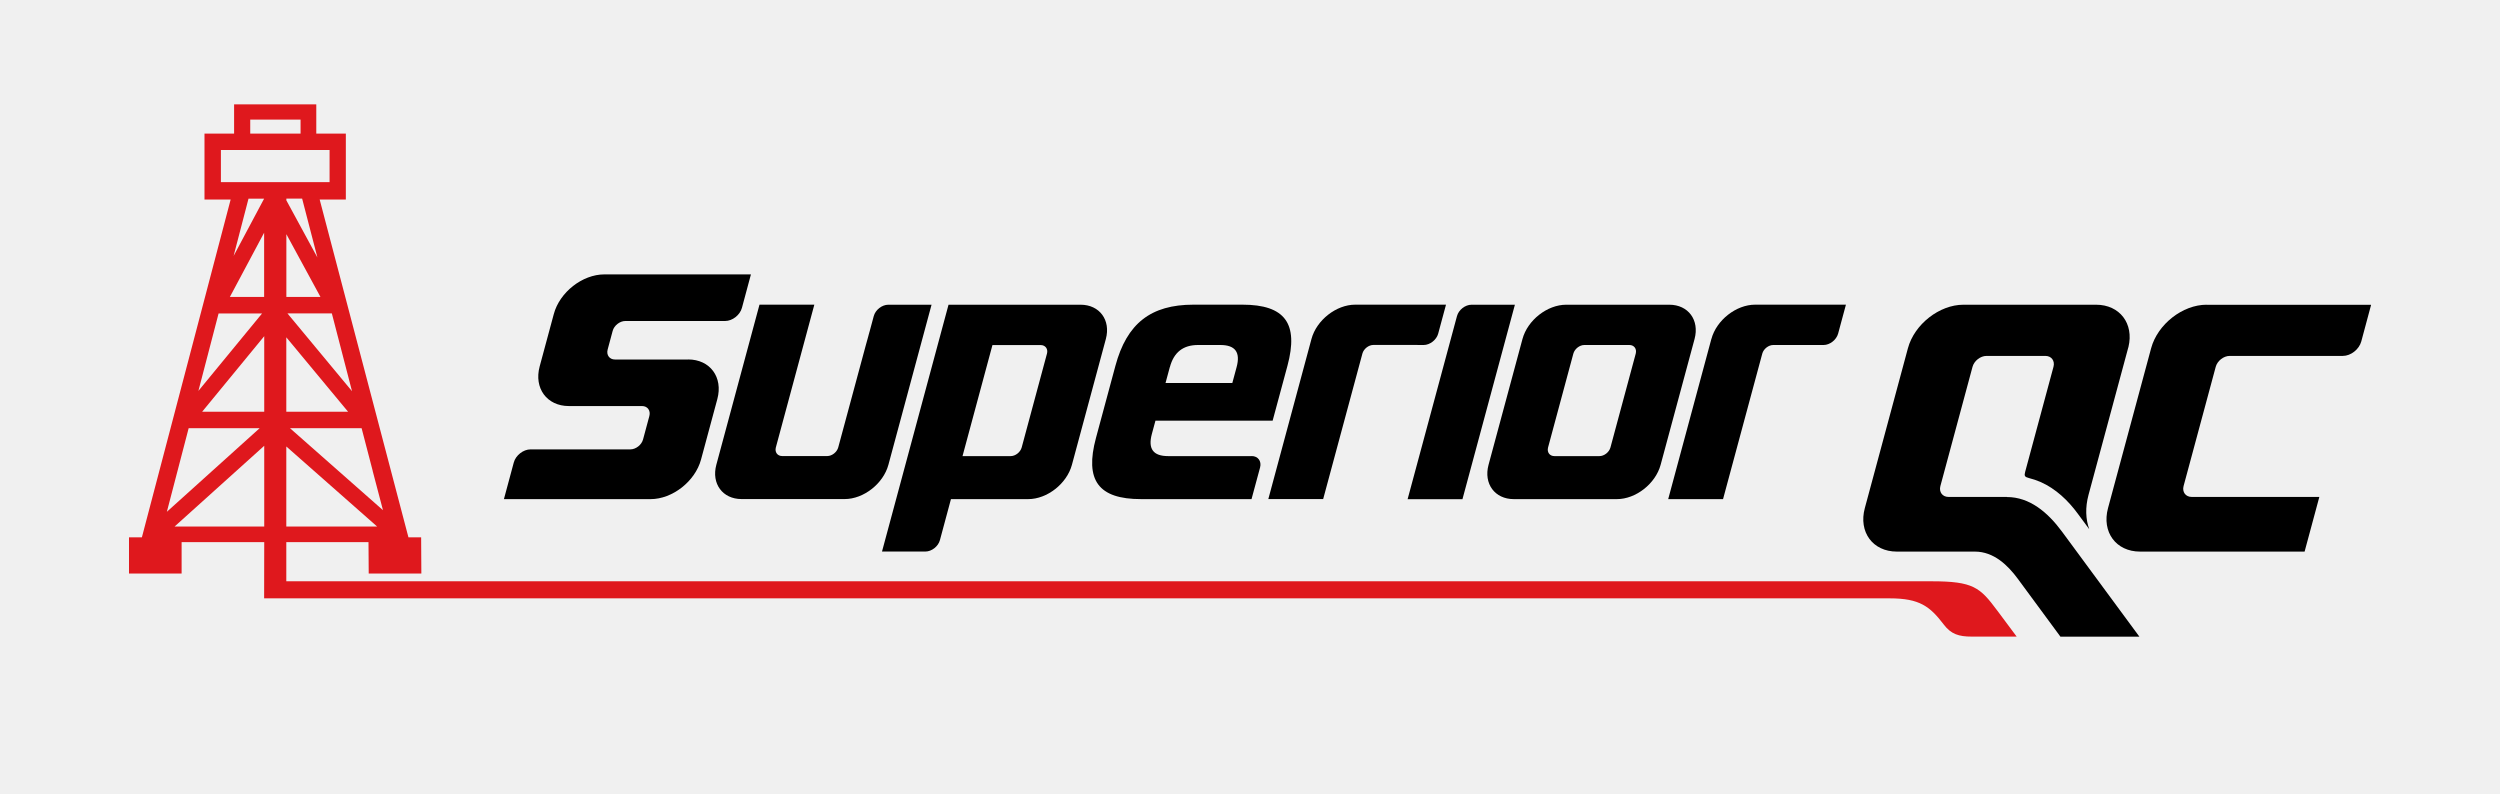
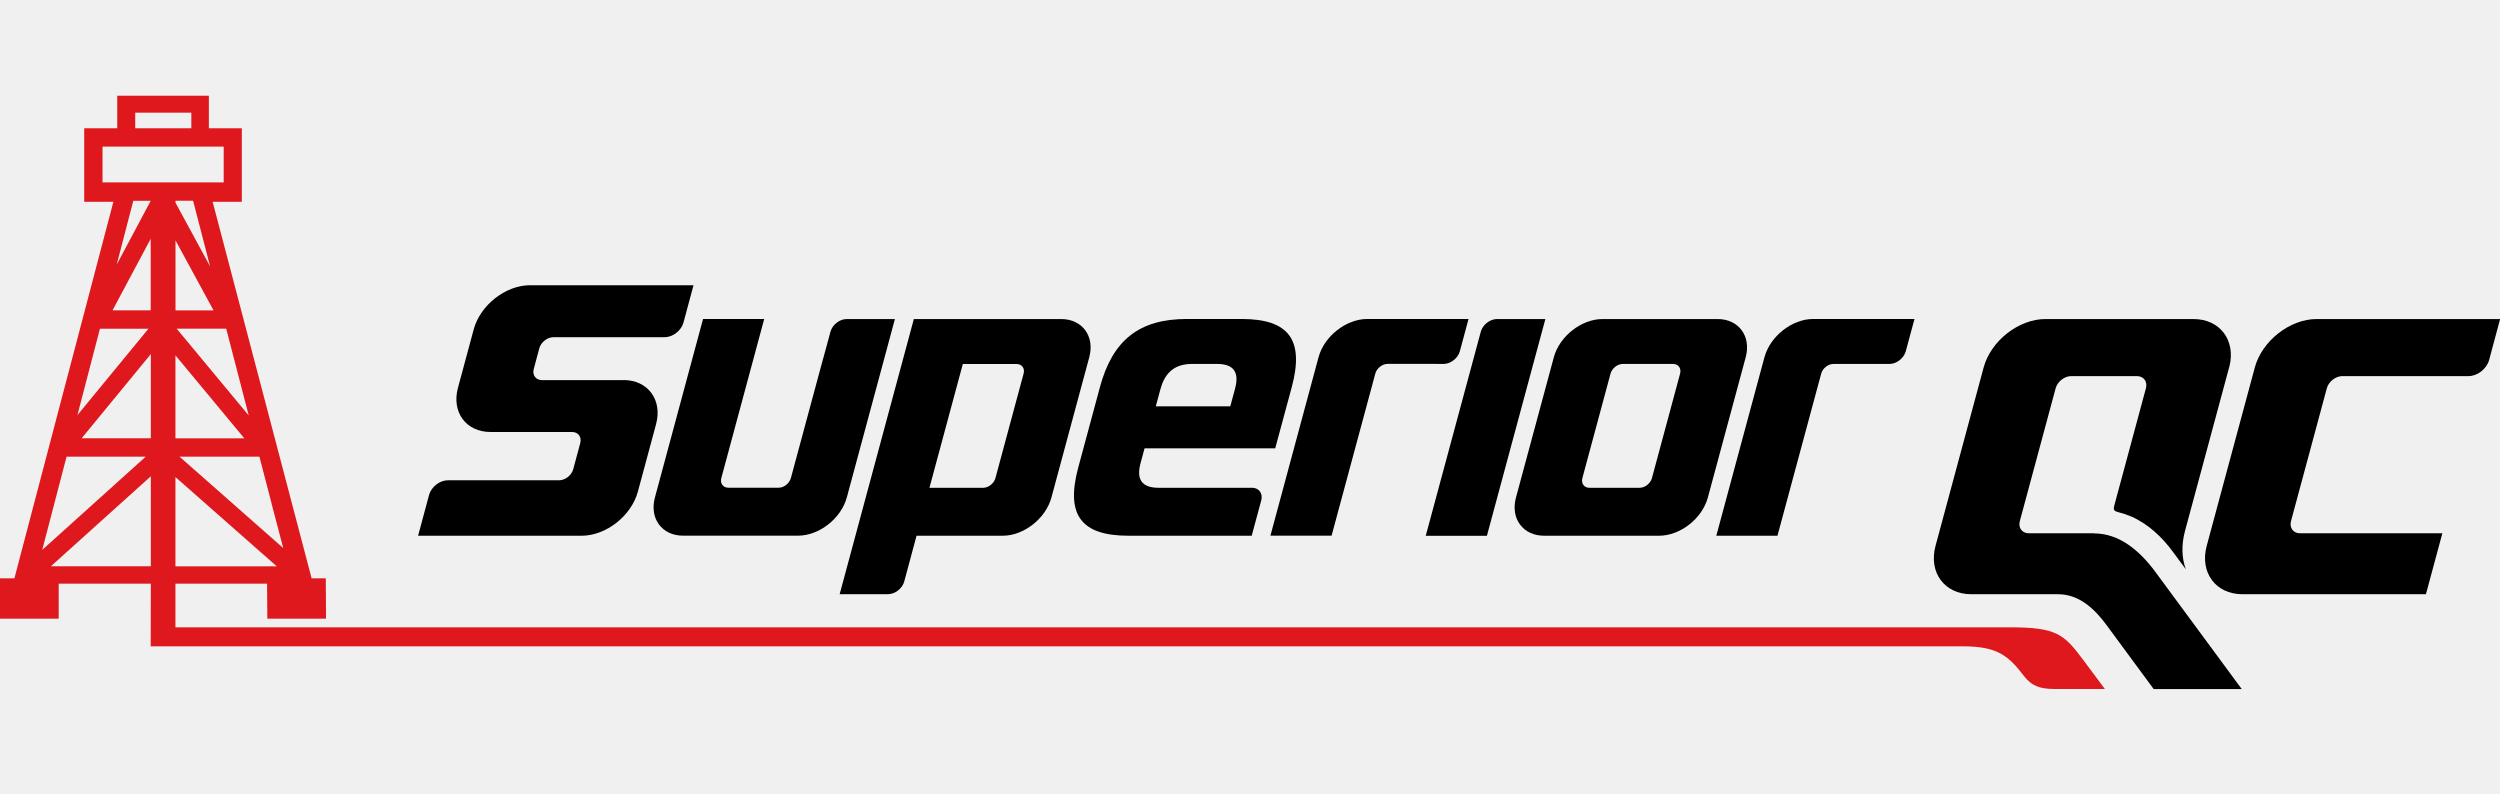
<svg xmlns="http://www.w3.org/2000/svg" width="504" height="160" viewBox="0 0 504 160" fill="none">
-   <mask id="mask0_428_477" style="mask-type:luminance" maskUnits="userSpaceOnUse" x="26" y="21" width="452" height="109">
-     <path d="M478 21H26V130H478V21Z" fill="white" />
+   <mask id="mask0_428_477" style="mask-type:luminance" maskUnits="userSpaceOnUse" x="0" y="19" width="504" height="122">
+     <path d="M504 19.25H0V140.75H504V19.25Z" fill="white" />
  </mask>
  <g mask="url(#mask0_428_477)">
-     <path fill-rule="evenodd" clip-rule="evenodd" d="M336.537 61.431H315.745C311.926 61.431 307.965 64.538 306.934 68.333L300.086 93.721C299.066 97.517 301.356 100.623 305.176 100.623H325.967C329.787 100.623 333.748 97.517 334.779 93.721L341.626 68.333C342.646 64.538 340.356 61.431 336.537 61.431ZM329.765 71.289L324.665 90.215C324.405 91.164 323.406 91.952 322.451 91.952H313.369C312.414 91.952 311.839 91.175 312.088 90.215L317.188 71.289C317.449 70.339 318.447 69.552 319.402 69.552H328.485C329.44 69.552 330.015 70.329 329.765 71.289Z" fill="currentColor" />
-     <path fill-rule="evenodd" clip-rule="evenodd" d="M217.842 61.431H191.223L182.52 93.721L177.811 111.191H186.557C187.827 111.191 189.15 110.156 189.487 108.894C190.225 106.133 190.973 103.383 191.712 100.623H207.283C211.103 100.623 215.064 97.517 216.095 93.721L222.942 68.333C223.962 64.538 221.672 61.431 217.852 61.431H217.842ZM211.07 71.289L205.97 90.215C205.71 91.164 204.712 91.952 203.757 91.952H194.044L200.078 69.563H209.79C210.745 69.563 211.331 70.339 211.07 71.299V71.289Z" fill="currentColor" />
-     <path fill-rule="evenodd" clip-rule="evenodd" d="M252.33 91.951H235.489C232.483 91.951 231.408 90.484 232.212 87.497L232.938 84.812H256.562L259.546 73.758C261.847 65.205 259.058 61.42 250.464 61.42H240.599C232.005 61.42 227.165 65.205 224.865 73.758L220.947 88.284C218.647 96.837 221.436 100.622 230.03 100.622H252.308C252.884 98.497 253.459 96.362 254.034 94.237C254.37 92.976 253.61 91.941 252.341 91.941L252.33 91.951ZM235.847 74.006C236.65 71.018 238.516 69.552 241.522 69.552H246.025C249.031 69.552 250.105 71.018 249.302 74.006L248.434 77.219H234.968L235.836 74.006H235.847Z" fill="currentColor" />
-     <path fill-rule="evenodd" clip-rule="evenodd" d="M444.855 61.431C440.006 61.431 434.971 65.379 433.668 70.199L424.977 102.434C423.674 107.255 426.583 111.202 431.432 111.202H464.607L467.578 100.18H441.841C440.624 100.18 439.887 99.188 440.212 97.98L446.69 73.952C447.016 72.745 448.285 71.752 449.502 71.752H472.311C473.926 71.752 475.598 70.436 476.033 68.84L476.608 66.694L477.02 65.163L478.018 61.442H444.845L444.855 61.431Z" fill="currentColor" />
-     <path fill-rule="evenodd" clip-rule="evenodd" d="M138.735 72.477H123.976C122.87 72.477 122.208 71.571 122.501 70.471L123.51 66.718C123.803 65.618 124.964 64.712 126.071 64.712H146.19C147.654 64.712 149.184 63.515 149.575 62.059L151.387 55.319H121.828C117.412 55.319 112.832 58.91 111.649 63.3L108.795 73.879C107.612 78.268 110.26 81.86 114.677 81.86H129.435C130.542 81.86 131.203 82.766 130.911 83.866L129.641 88.589C129.348 89.689 128.187 90.595 127.08 90.595H106.961C105.497 90.595 103.966 91.792 103.576 93.248L101.59 100.625H131.149C135.566 100.625 140.145 97.034 141.328 92.644L144.616 80.447C145.799 76.058 143.151 72.466 138.735 72.466V72.477Z" fill="currentColor" />
-     <path fill-rule="evenodd" clip-rule="evenodd" d="M187.826 61.431H179.079C177.81 61.431 176.486 62.466 176.149 63.728L175.314 66.823L175.259 67.007L175.194 67.255L175.162 67.362L175.129 67.47L175.086 67.654L175.053 67.751V67.794L175.01 67.913L174.988 68.009L174.967 68.074V68.117L174.945 68.139V68.171L174.815 68.635L174.673 69.142L174.522 69.692L168.987 90.204C168.727 91.153 167.729 91.941 166.774 91.941H157.691C156.736 91.941 156.161 91.164 156.411 90.204L164.169 61.42H153.112L144.409 93.709C143.389 97.505 145.678 100.611 149.498 100.611H170.289C174.109 100.611 178.07 97.505 179.101 93.709L187.804 61.42L187.826 61.431Z" fill="currentColor" />
-     <path fill-rule="evenodd" clip-rule="evenodd" d="M285.752 69.552H287.011C288.281 69.552 289.604 68.516 289.941 67.255L290.396 65.561L290.722 64.354L291.514 61.42H273.208C269.388 61.42 265.427 64.526 264.396 68.322L255.693 100.611H266.751L274.662 71.277C274.922 70.328 275.921 69.541 276.876 69.541H285.763L285.752 69.552Z" fill="currentColor" />
-     <path fill-rule="evenodd" clip-rule="evenodd" d="M296.656 61.431C295.386 61.431 294.063 62.467 293.726 63.729C290.406 76.034 287.096 88.328 283.775 100.633H294.833L305.403 61.431H296.656Z" fill="currentColor" />
-     <path fill-rule="evenodd" clip-rule="evenodd" d="M404.594 100.18H392.812C391.595 100.18 390.857 99.188 391.183 97.98L397.661 73.952C397.986 72.745 399.256 71.752 400.472 71.752H412.354C413.57 71.752 414.308 72.745 413.982 73.952L408.273 95.122C408.057 95.931 408.166 96.158 409.034 96.374C409.838 96.578 410.596 96.837 411.334 97.15C414.458 98.519 416.954 100.935 418.865 103.534L421.198 106.694C420.46 104.688 420.364 102.305 421.045 99.77L429.021 70.199C429.045 70.113 429.065 70.027 429.098 69.94C430.228 65.239 427.34 61.431 422.577 61.431H395.826C390.977 61.431 385.942 65.379 384.639 70.199L375.948 102.434C374.645 107.255 377.553 111.202 382.402 111.202H398.129C401.968 111.202 404.79 113.974 406.787 116.681L415.382 128.349H431.301L415.717 107.201C412.809 103.254 409.153 100.202 404.594 100.202V100.18Z" fill="currentColor" />
-     <path fill-rule="evenodd" clip-rule="evenodd" d="M345.012 68.333L336.309 100.622H347.366L355.277 71.288C355.537 70.339 356.536 69.552 357.491 69.552H367.636C368.905 69.552 370.218 68.516 370.567 67.255L371.022 65.561L371.348 64.354L372.139 61.42H353.834C350.014 61.42 346.053 64.526 345.022 68.322L345.012 68.333Z" fill="currentColor" />
-     <path d="M402.642 123.086C399.173 118.417 397.827 117.187 389.415 117.187H57.719V109.293H74.289L74.332 115.624H84.945L84.902 108.322H82.341L64.447 40.229H69.721V27.471V26.931H63.763V21H47.193V26.931H41.225V40.229H46.498L28.604 108.322H26V115.624H36.613V109.293H53.27L53.248 120.628H380.973C387.005 120.628 389.079 122.256 391.867 125.912C393.343 127.853 394.895 128.339 397.488 128.339H406.561L402.656 123.097L402.642 123.086ZM57.719 106.155V90.01L76.036 106.155H57.719ZM75.124 94.917L77.208 102.855L58.457 86.322H72.9L75.135 94.917H75.124ZM57.719 83.011V67.999L70.176 83.011H57.719ZM70.968 78.87L57.947 63.178H66.899L70.968 78.87ZM64.609 59.867H57.73V47.206L64.609 59.867ZM57.73 40.391V40.035H60.909L63.991 51.919L57.73 40.391ZM50.448 24.106H60.595V26.931H50.448V24.106ZM44.534 36.724V30.242H66.443V36.724H44.534ZM53.248 40.045L47.095 51.596L50.101 40.045H53.248ZM44.068 63.189H52.836L39.998 78.805L44.068 63.189ZM38.034 86.322H52.347L33.639 103.178L38.034 86.322ZM53.248 106.144H35.202L53.27 89.87V106.144H53.248ZM53.248 83H40.758L53.27 67.773V83H53.248ZM53.248 59.856H46.346L53.248 46.915V59.856Z" fill="#DF181D" />
+     <path fill-rule="evenodd" clip-rule="evenodd" d="M346.263 64.318H323.079C318.82 64.318 314.404 67.781 313.254 72.012L305.618 100.31C304.481 104.542 307.034 108.004 311.294 108.004H334.477C338.736 108.004 343.153 104.542 344.302 100.31L351.937 72.012C353.075 67.781 350.521 64.318 346.263 64.318ZM338.712 75.306L333.025 96.403C332.735 97.461 331.621 98.338 330.556 98.338H320.429C319.365 98.338 318.723 97.473 319.001 96.403L324.688 75.306C324.979 74.248 326.092 73.37 327.156 73.37H337.284C338.349 73.37 338.99 74.236 338.712 75.306Z" fill="currentColor" />
+     <path fill-rule="evenodd" clip-rule="evenodd" d="M213.912 64.318H184.231L174.527 100.31L169.276 119.784H179.028C180.444 119.784 181.919 118.63 182.295 117.224C183.118 114.146 183.952 111.081 184.776 108.004H202.138C206.398 108.004 210.815 104.542 211.964 100.31L219.599 72.012C220.736 67.781 218.183 64.318 213.923 64.318H213.912ZM206.361 75.306L200.674 96.403C200.384 97.461 199.272 98.338 198.207 98.338H187.376L194.105 73.382H204.934C205.999 73.382 206.652 74.248 206.361 75.317V75.306Z" fill="currentColor" />
+     <path fill-rule="evenodd" clip-rule="evenodd" d="M252.367 98.338H233.589C230.237 98.338 229.038 96.703 229.935 93.373L230.744 90.38H257.086L260.414 78.058C262.979 68.525 259.869 64.305 250.287 64.305H239.287C229.704 64.305 224.307 68.525 221.743 78.058L217.374 94.251C214.809 103.783 217.919 108.003 227.502 108.003H252.343C252.985 105.635 253.626 103.254 254.267 100.886C254.642 99.48 253.795 98.326 252.38 98.326L252.367 98.338ZM233.988 78.334C234.884 75.004 236.964 73.369 240.316 73.369H245.337C248.689 73.369 249.886 75.004 248.991 78.334L248.023 81.917H233.008L233.976 78.334H233.988Z" fill="currentColor" />
+     <path fill-rule="evenodd" clip-rule="evenodd" d="M467.042 64.318C461.635 64.318 456.021 68.718 454.568 74.091L444.877 110.023C443.424 115.397 446.668 119.796 452.075 119.796H489.066L492.379 107.51H463.681C462.324 107.51 461.502 106.405 461.865 105.058L469.088 78.275C469.451 76.929 470.866 75.823 472.223 75.823H497.656C499.457 75.823 501.322 74.356 501.807 72.577L502.448 70.185L502.907 68.477L504.02 64.33H467.031L467.042 64.318Z" fill="currentColor" />
+     <path fill-rule="evenodd" clip-rule="evenodd" d="M125.704 76.63H109.248C108.014 76.63 107.276 75.621 107.603 74.394L108.728 70.211C109.055 68.985 110.349 67.975 111.584 67.975H134.017C135.65 67.975 137.356 66.641 137.792 65.018L139.812 57.504H106.852C101.928 57.504 96.822 61.508 95.502 66.4L92.32 78.193C91.001 83.086 93.954 87.089 98.879 87.089H115.335C116.569 87.089 117.306 88.099 116.98 89.325L115.564 94.59C115.238 95.816 113.943 96.826 112.709 96.826H90.275C88.643 96.826 86.936 98.161 86.501 99.784L84.286 108.006H117.246C122.171 108.006 127.277 104.003 128.596 99.11L132.262 85.514C133.581 80.621 130.628 76.619 125.704 76.619V76.63Z" fill="currentColor" />
+     <path fill-rule="evenodd" clip-rule="evenodd" d="M180.443 64.318H170.69C169.275 64.318 167.798 65.472 167.422 66.878L166.491 70.328L166.43 70.533L166.358 70.809L166.322 70.929L166.285 71.049L166.237 71.254L166.2 71.362V71.41L166.152 71.543L166.128 71.65L166.104 71.722V71.771L166.08 71.795V71.831L165.935 72.348L165.777 72.913L165.608 73.526L159.437 96.39C159.147 97.448 158.034 98.326 156.969 98.326H146.841C145.776 98.326 145.135 97.46 145.414 96.39L154.064 64.305H141.735L132.031 100.297C130.894 104.529 133.446 107.991 137.705 107.991H160.888C165.148 107.991 169.564 104.529 170.714 100.297L180.418 64.305L180.443 64.318Z" fill="currentColor" />
+     <path fill-rule="evenodd" clip-rule="evenodd" d="M289.635 73.369H291.039C292.455 73.369 293.93 72.216 294.306 70.809L294.814 68.922L295.177 67.575L296.06 64.305H275.648C271.389 64.305 266.972 67.767 265.822 71.999L256.118 107.991H268.448L277.269 75.293C277.559 74.235 278.673 73.358 279.738 73.358H289.648L289.635 73.369Z" fill="currentColor" />
+     <path fill-rule="evenodd" clip-rule="evenodd" d="M301.793 64.318C300.377 64.318 298.902 65.472 298.526 66.879C294.824 80.595 291.133 94.299 287.43 108.015H299.76L311.546 64.318H301.793Z" fill="currentColor" />
+     <path fill-rule="evenodd" clip-rule="evenodd" d="M422.149 107.51H409.012C407.655 107.51 406.832 106.405 407.195 105.058L414.419 78.275C414.781 76.929 416.197 75.823 417.553 75.823H430.802C432.158 75.823 432.981 76.929 432.617 78.275L426.251 101.873C426.011 102.774 426.132 103.027 427.1 103.267C427.996 103.496 428.842 103.784 429.665 104.132C433.148 105.659 435.931 108.352 438.062 111.249L440.663 114.771C439.84 112.535 439.733 109.879 440.493 107.054L449.386 74.091C449.413 73.995 449.435 73.899 449.472 73.803C450.732 68.562 447.512 64.318 442.201 64.318H412.372C406.966 64.318 401.351 68.718 399.898 74.091L390.208 110.023C388.755 115.397 391.997 119.796 397.404 119.796H414.94C419.221 119.796 422.368 122.886 424.594 125.904L434.178 138.91H451.929L434.552 115.336C431.309 110.937 427.233 107.535 422.149 107.535V107.51Z" fill="currentColor" />
+     <path fill-rule="evenodd" clip-rule="evenodd" d="M355.713 72.011L346.008 108.003H358.337L367.158 75.305C367.448 74.247 368.562 73.369 369.627 73.369H380.939C382.354 73.369 383.818 72.216 384.207 70.809L384.715 68.922L385.078 67.575L385.96 64.305H365.549C361.29 64.305 356.873 67.767 355.724 71.999L355.713 72.011Z" fill="currentColor" />
+     <path d="M419.972 133.043C416.104 127.839 414.604 126.468 405.224 126.468H35.368V117.668H53.844L53.893 124.725H65.726L65.678 116.586H62.822L42.87 40.684H48.751V26.463V25.862H42.107V19.25H23.631V25.862H16.976V40.684H22.857L2.904 116.586H0V124.725H11.834V117.668H30.407L30.383 130.303H395.811C402.537 130.303 404.849 132.118 407.958 136.193C409.604 138.357 411.334 138.899 414.226 138.899H424.342L419.988 133.055L419.972 133.043ZM35.368 114.17V96.174L55.792 114.17H35.368ZM54.776 101.644L57.099 110.492L36.191 92.063H52.296L54.788 101.644H54.776ZM35.368 88.373V71.639L49.259 88.373H35.368ZM50.142 83.756L35.622 66.265H45.604L50.142 83.756ZM43.051 62.575H35.38V48.462L43.051 62.575ZM35.38 40.864V40.468H38.925L42.361 53.715L35.38 40.864ZM27.261 22.712H38.575V25.862H27.261V22.712ZM20.667 36.777V29.552H45.096V36.777H20.667ZM30.383 40.48L23.522 53.354L26.874 40.48H30.383ZM20.146 66.277H29.923L15.609 83.684L20.146 66.277ZM13.419 92.063H29.378L8.518 110.852L13.419 92.063ZM30.383 114.158H10.261L30.407 96.018V114.158H30.383ZM30.383 88.36H16.456L30.407 71.386V88.36H30.383ZM30.383 62.562H22.687L30.383 48.137V62.562Z" fill="#DF181D" />
  </g>
</svg>
